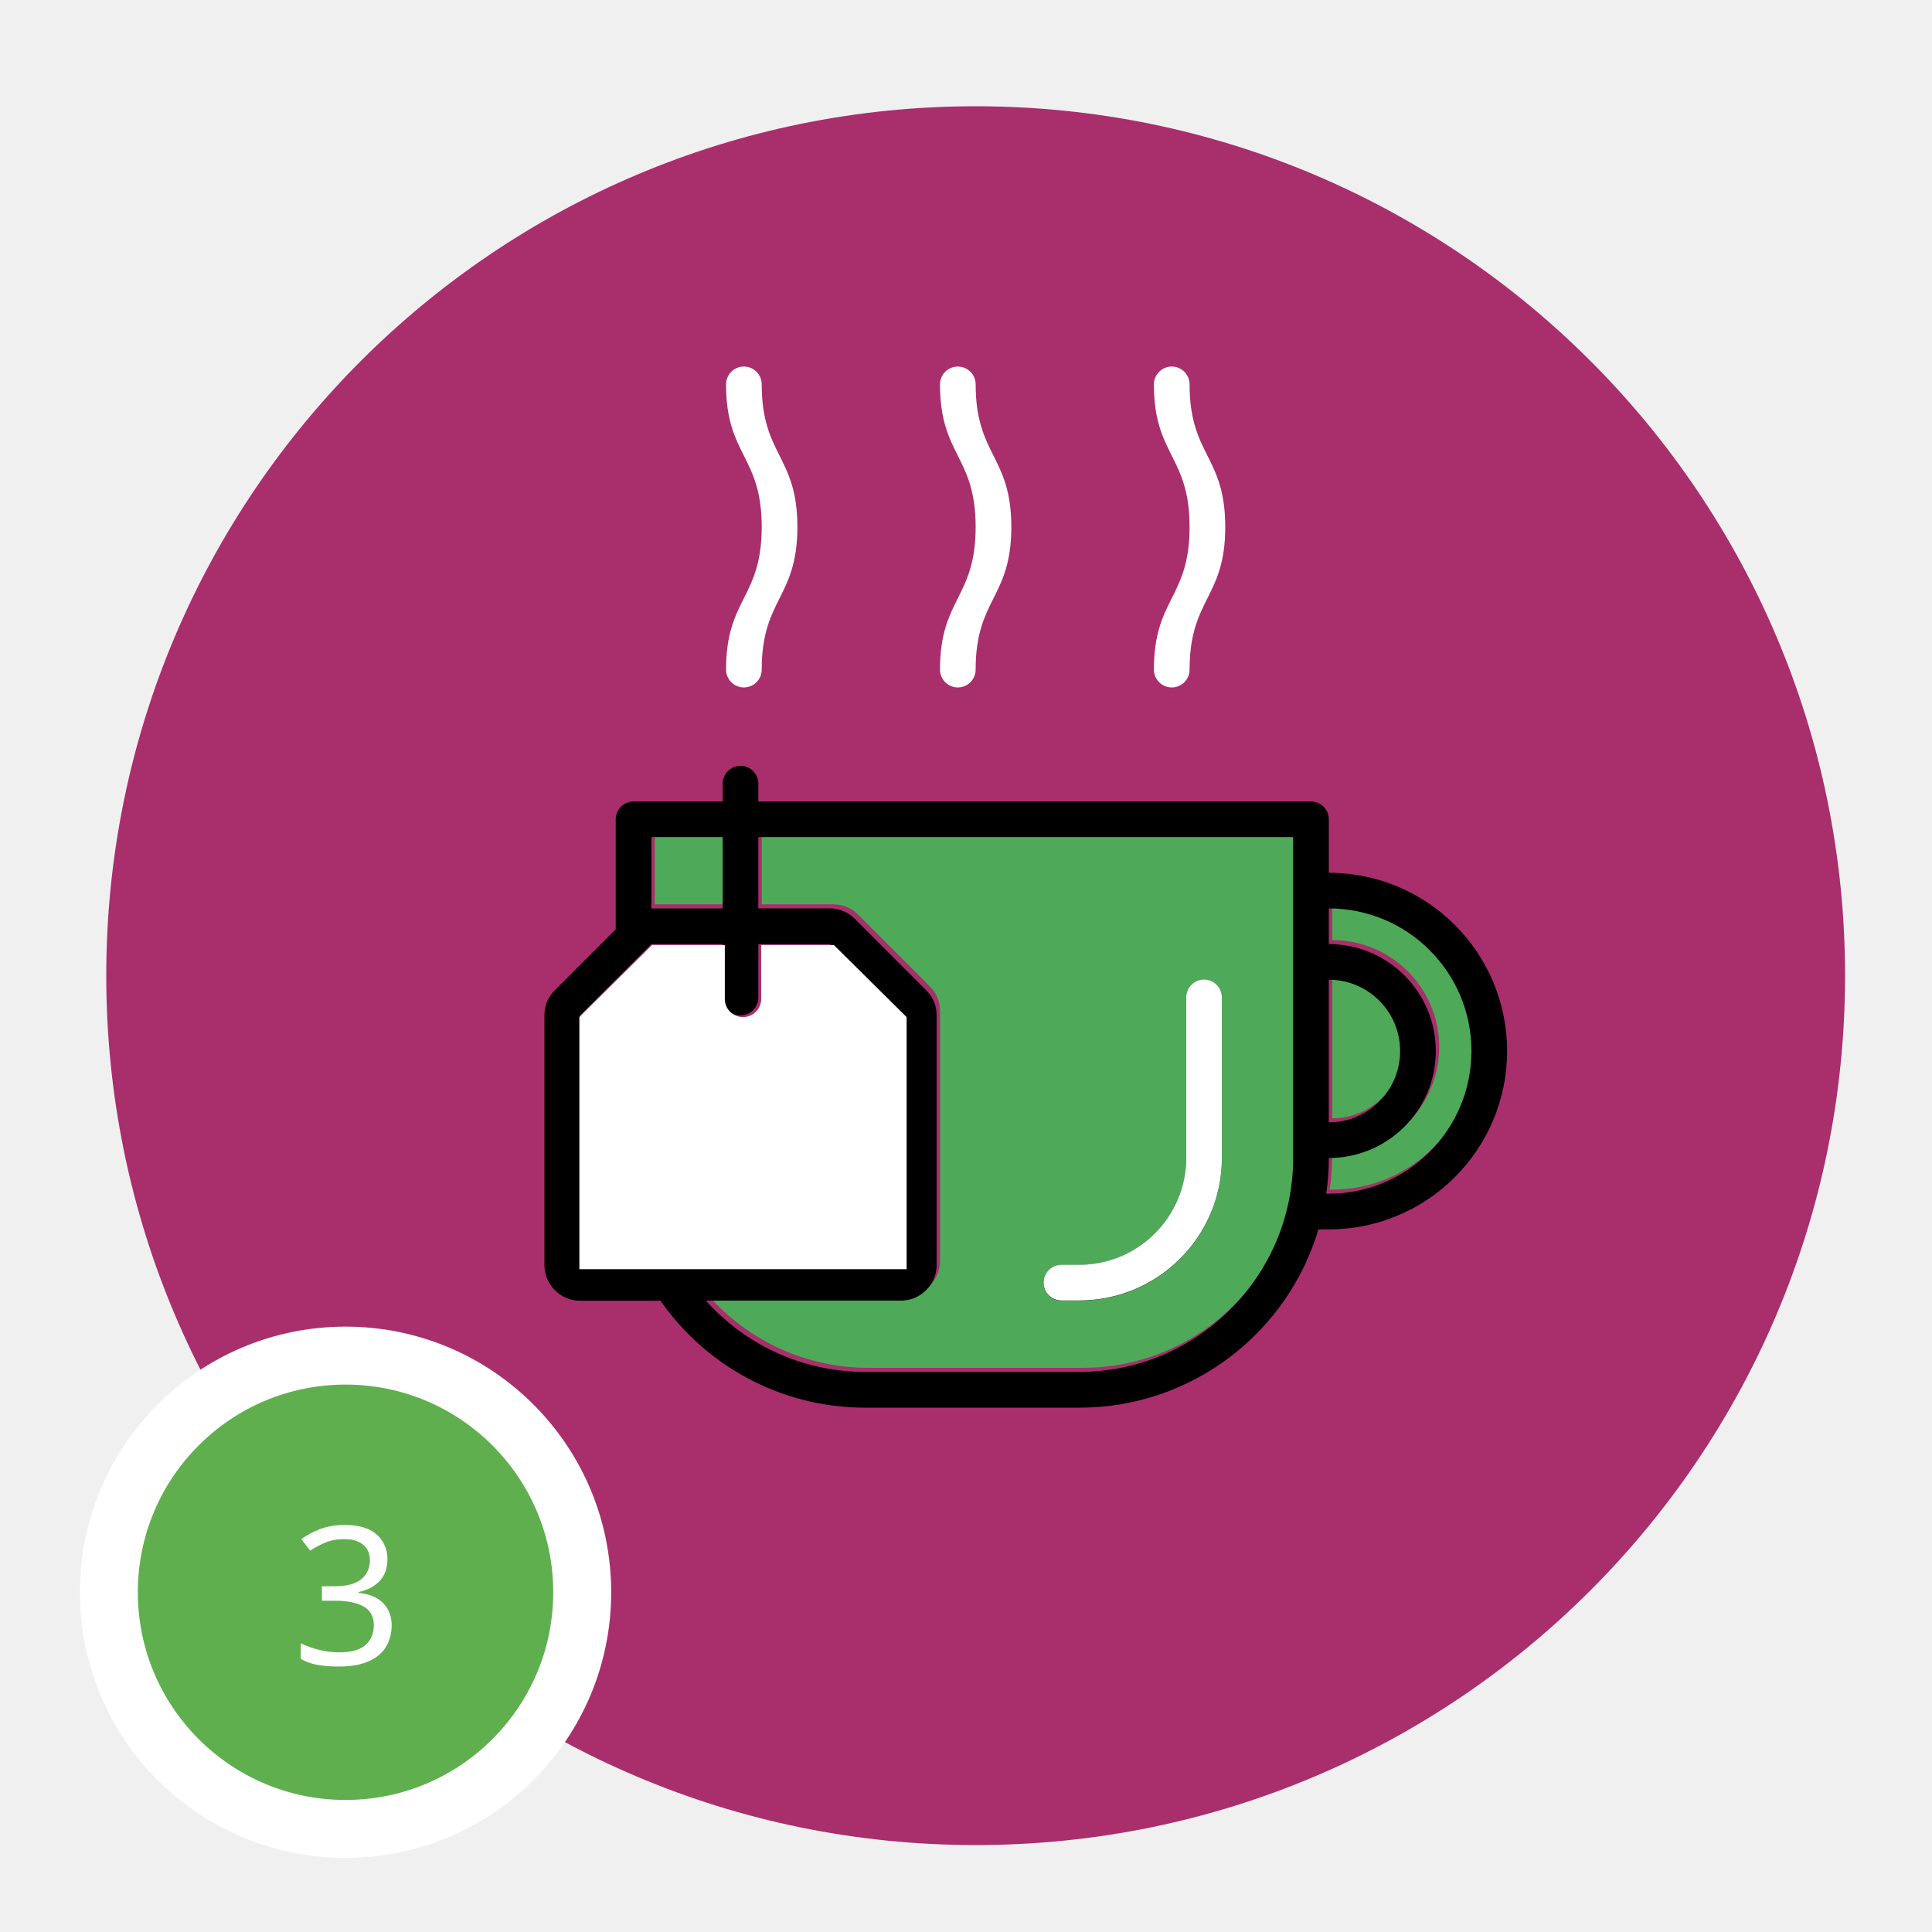
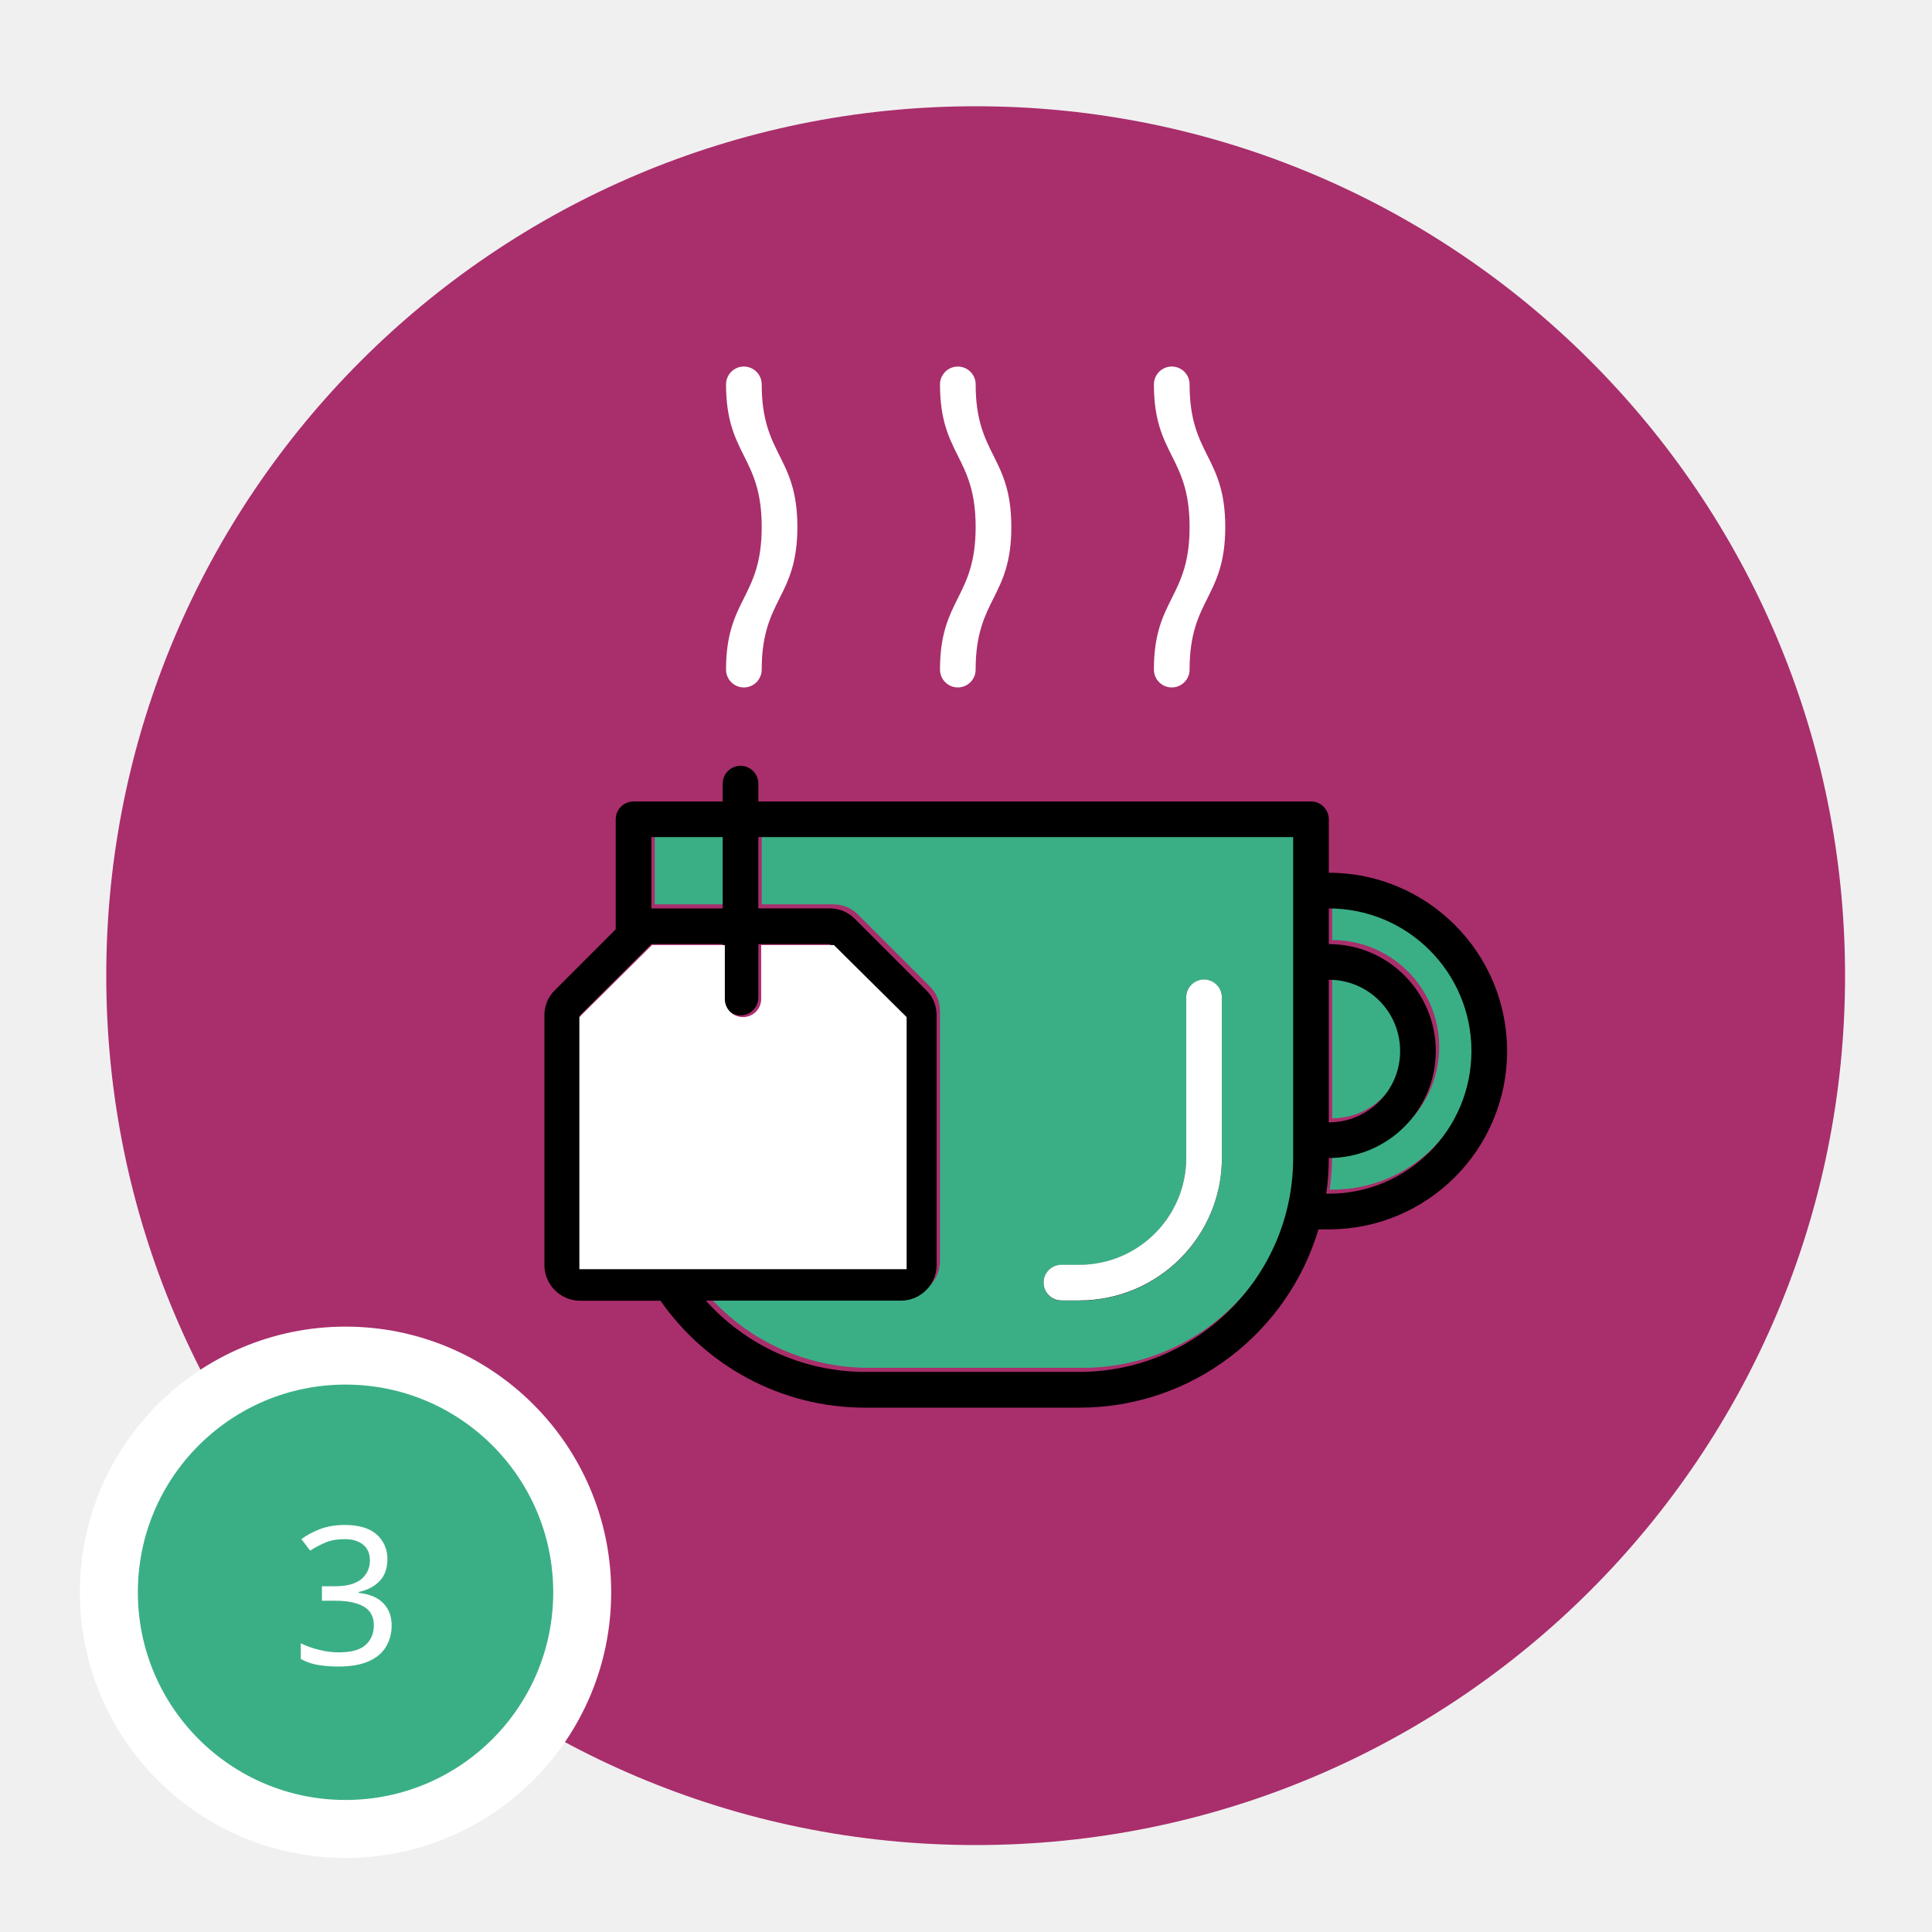
<svg xmlns="http://www.w3.org/2000/svg" version="1.1" id="Layer_1" x="0px" y="0px" width="100px" height="100px" viewBox="0 0 100 100" enable-background="new 0 0 100 100" xml:space="preserve">
  <circle fill="#A92E6C" cx="50.5" cy="50.5" r="45" />
  <g>
    <rect x="19.741" y="19.741" display="none" fill="none" width="61.518" height="61.518" />
-     <path fill="#4EAA58" d="M55.113,65.266c-0.51,0-0.924,0.412-0.924,0.922s0.414,0.922,0.924,0.922h0.924   c4.076,0,7.382-3.305,7.382-7.381v-8.306c0-0.51-0.414-0.923-0.923-0.923c-0.51,0-0.923,0.413-0.923,0.923v8.306   c0,3.058-2.479,5.537-5.536,5.537H55.113L55.113,65.266z M68.955,59.729c0,0.627-0.045,1.242-0.132,1.846h0.132   c4.078,0,7.382-3.305,7.382-7.383c0-4.077-3.304-7.381-7.382-7.381v1.846c3.059,0,5.537,2.478,5.537,5.535   C74.492,57.25,72.014,59.729,68.955,59.729L68.955,59.729z M68.955,50.5v7.382c2.039,0,3.691-1.651,3.691-3.69   S70.994,50.5,68.955,50.5L68.955,50.5z M36.711,67.109c2.027,2.265,4.973,3.69,8.252,3.69h11.074   c6.113,0,11.072-4.957,11.072-11.073V43.117H39.427v3.691h3.691c0.508,0,0.946,0.181,1.305,0.541l3.691,3.691   c0.36,0.358,0.541,0.797,0.541,1.306v12.918c0,1.016-0.83,1.846-1.846,1.846H36.711L36.711,67.109z M37.582,46.809v-3.691H33.89   v3.691H37.582L37.582,46.809z" />
+     <path fill="#3AAF85" d="M55.113,65.266c-0.51,0-0.924,0.412-0.924,0.922c0,0.511,0.414,0.922,0.924,0.922h0.924   c4.076,0,7.382-3.305,7.382-7.381v-8.306c0-0.51-0.414-0.923-0.923-0.923c-0.51,0-0.923,0.413-0.923,0.923v8.306   c0,3.059-2.479,5.537-5.536,5.537H55.113L55.113,65.266z M68.955,59.729c0,0.627-0.045,1.242-0.132,1.847h0.132   c4.078,0,7.382-3.306,7.382-7.384c0-4.076-3.304-7.38-7.382-7.38v1.846c3.059,0,5.537,2.478,5.537,5.534   C74.492,57.25,72.014,59.729,68.955,59.729L68.955,59.729z M68.955,50.5v7.382c2.039,0,3.691-1.651,3.691-3.69   S70.994,50.5,68.955,50.5L68.955,50.5z M36.711,67.109c2.027,2.265,4.973,3.689,8.252,3.689h11.074   c6.113,0,11.072-4.957,11.072-11.072V43.117H39.427v3.691h3.691c0.508,0,0.946,0.181,1.305,0.541l3.691,3.691   c0.36,0.358,0.541,0.797,0.541,1.306v12.918c0,1.016-0.83,1.846-1.846,1.846H36.711L36.711,67.109z M37.582,46.809v-3.691H33.89   v3.691H37.582L37.582,46.809z" />
  </g>
  <path fill="#FFFFFF" d="M61.573,34.658c0,0.51-0.413,0.924-0.923,0.924s-0.924-0.414-0.924-0.924l0,0c0-3.69,1.847-3.69,1.847-7.382  c0-3.691-1.847-3.691-1.847-7.382h0.002c0-0.509,0.412-0.922,0.922-0.922s0.923,0.414,0.923,0.922c0,3.691,1.846,3.691,1.846,7.382  C63.419,30.968,61.573,30.968,61.573,34.658L61.573,34.658z" />
  <path fill="#FFFFFF" d="M50.499,34.658c0,0.51-0.413,0.924-0.922,0.924c-0.509,0-0.923-0.414-0.923-0.924l0,0v-0.023  c0.008-3.667,1.845-3.676,1.845-7.358c0-3.691-1.845-3.691-1.845-7.382c0.001-0.509,0.414-0.922,0.923-0.922  c0.509,0,0.923,0.414,0.923,0.922l0,0c0,3.691,1.846,3.691,1.846,7.382S50.5,30.968,50.499,34.658L50.499,34.658L50.499,34.658z" />
  <path fill="#FFFFFF" d="M39.426,34.658c0,0.51-0.413,0.924-0.923,0.924c-0.509,0-0.923-0.414-0.923-0.924  c0-3.69,1.846-3.69,1.846-7.382c0-3.691-1.846-3.691-1.846-7.382l0,0c0.001-0.509,0.414-0.922,0.923-0.922  c0.509,0,0.923,0.414,0.923,0.922l0,0c0,3.691,1.846,3.691,1.846,7.382C41.272,30.968,39.427,30.968,39.426,34.658L39.426,34.658  L39.426,34.658z" />
  <g>
    <rect x="19.565" y="19.952" display="none" fill="none" width="61.518" height="61.519" />
-     <path d="M68.779,45.174c5.096,0,9.228,4.133,9.228,9.229c0,5.097-4.132,9.229-9.228,9.229h-0.536   c-1.587,5.336-6.53,9.229-12.382,9.229H44.788c-4.39,0-8.267-2.19-10.602-5.537h-4.162c-1.016,0-1.845-0.829-1.845-1.846v-12.92   c0-0.508,0.181-0.945,0.541-1.305l3.15-3.151v-5.694c0-0.51,0.413-0.923,0.923-0.923h4.614v-0.923c0-0.51,0.413-0.923,0.922-0.923   c0.51,0,0.923,0.413,0.923,0.923v0.923h11.073h17.532c0.51,0,0.922,0.413,0.922,0.923V45.174L68.779,45.174z M54.938,65.477   c-0.51,0-0.924,0.412-0.924,0.922s0.414,0.922,0.924,0.922h0.924c4.076,0,7.382-3.305,7.382-7.381v-8.306   c0-0.51-0.414-0.923-0.923-0.923c-0.51,0-0.924,0.413-0.924,0.923v8.306c0,3.058-2.479,5.537-5.535,5.537H54.938L54.938,65.477z    M68.779,59.938c0,0.627-0.045,1.244-0.133,1.847h0.133c4.078,0,7.382-3.306,7.382-7.384c0-4.076-3.304-7.381-7.382-7.381v1.846   c3.058,0,5.537,2.479,5.537,5.535C74.316,57.461,71.837,59.938,68.779,59.938L68.779,59.938z M68.779,50.711v7.382   c2.039,0,3.691-1.651,3.691-3.69S70.818,50.711,68.779,50.711L68.779,50.711z M39.251,51.634c0,0.509-0.413,0.923-0.923,0.923   c-0.509,0-0.922-0.414-0.922-0.923v-2.769h-3.691l-3.691,3.691v12.918h16.61V52.557l-3.691-3.69h-3.691L39.251,51.634   L39.251,51.634z M36.535,67.32c2.027,2.265,4.973,3.69,8.252,3.69h11.074c6.113,0,11.072-4.956,11.072-11.073V43.328H39.251v3.691   h3.691c0.508,0,0.946,0.182,1.305,0.541l3.691,3.691c0.36,0.358,0.541,0.797,0.541,1.306v12.918c0,1.017-0.83,1.846-1.846,1.846   H36.535L36.535,67.32z M37.406,47.02v-3.691h-3.691v3.691H37.406L37.406,47.02z" />
+     <path d="M68.779,45.174c5.096,0,9.228,4.133,9.228,9.229c0,5.098-4.132,9.229-9.228,9.229h-0.536   c-1.587,5.336-6.53,9.229-12.382,9.229H44.788c-4.39,0-8.267-2.19-10.602-5.537h-4.162c-1.016,0-1.845-0.829-1.845-1.846v-12.92   c0-0.509,0.181-0.945,0.541-1.306l3.15-3.151v-5.694c0-0.51,0.413-0.923,0.923-0.923h4.614v-0.923c0-0.51,0.413-0.923,0.922-0.923   c0.51,0,0.923,0.413,0.923,0.923v0.923h11.073h17.532c0.51,0,0.922,0.413,0.922,0.923V45.174L68.779,45.174z M54.938,65.477   c-0.51,0-0.924,0.412-0.924,0.922c0,0.511,0.414,0.922,0.924,0.922h0.924c4.076,0,7.383-3.305,7.383-7.381v-8.306   c0-0.51-0.414-0.923-0.924-0.923s-0.924,0.413-0.924,0.923v8.306c0,3.059-2.479,5.537-5.535,5.537H54.938L54.938,65.477z    M68.779,59.938c0,0.627-0.045,1.244-0.133,1.848h0.133c4.078,0,7.382-3.307,7.382-7.385c0-4.075-3.304-7.38-7.382-7.38v1.846   c3.058,0,5.537,2.479,5.537,5.534C74.316,57.461,71.837,59.938,68.779,59.938L68.779,59.938z M68.779,50.711v7.382   c2.039,0,3.691-1.651,3.691-3.69C72.471,52.364,70.818,50.711,68.779,50.711L68.779,50.711z M39.251,51.634   c0,0.509-0.413,0.923-0.923,0.923c-0.509,0-0.922-0.414-0.922-0.923v-2.769h-3.691l-3.691,3.691v12.918h16.61V52.557l-3.691-3.689   h-3.691L39.251,51.634L39.251,51.634z M36.535,67.32c2.027,2.265,4.973,3.689,8.252,3.689h11.074   c6.113,0,11.072-4.955,11.072-11.072V43.328H39.251v3.691h3.691c0.508,0,0.946,0.182,1.305,0.541l3.691,3.691   c0.36,0.358,0.541,0.797,0.541,1.306v12.918c0,1.018-0.83,1.846-1.846,1.846H36.535L36.535,67.32z M37.406,47.02v-3.691h-3.691   v3.691H37.406L37.406,47.02z" />
  </g>
  <path fill="#FFFFFF" d="M39.399,51.712c0,0.513-0.421,0.933-0.941,0.933s-0.941-0.42-0.941-0.933v-2.796h-3.765l-3.764,3.729v13.047  h16.939V52.645l-3.765-3.729h-3.764L39.399,51.712L39.399,51.712z" />
  <g>
    <rect x="47.123" y="-16.196" display="none" fill="none" width="61.518" height="61.518" />
-     <path fill="#FFFFFF" d="M54.938,65.466c-0.51,0-0.924,0.413-0.924,0.923s0.414,0.922,0.924,0.922h0.924   c4.076,0,7.382-3.305,7.382-7.381v-8.306c0-0.51-0.414-0.923-0.923-0.923c-0.51,0-0.924,0.412-0.924,0.923v8.306   c0,3.057-2.479,5.536-5.535,5.536" />
+     <path fill="#FFFFFF" d="M54.938,65.466c-0.51,0-0.924,0.413-0.924,0.923s0.414,0.922,0.924,0.922h0.924   c4.076,0,7.383-3.305,7.383-7.381v-8.306c0-0.51-0.414-0.923-0.924-0.923s-0.924,0.412-0.924,0.923v8.306   c0,3.057-2.479,5.536-5.535,5.536" />
  </g>
-   <circle fill="#5FAF4E" stroke="#FFFFFF" stroke-width="3" stroke-miterlimit="10" cx="17.885" cy="82.416" r="12.25" />
+   <circle fill="#3AAF85" stroke="#FFFFFF" stroke-width="3" stroke-miterlimit="10" cx="17.885" cy="82.416" r="12.25" />
  <text transform="matrix(1 0 0 1 15.1152 86.166)" fill="#FFFFFF" font-family="'Folks-Normal'" font-size="10">3</text>
</svg>
